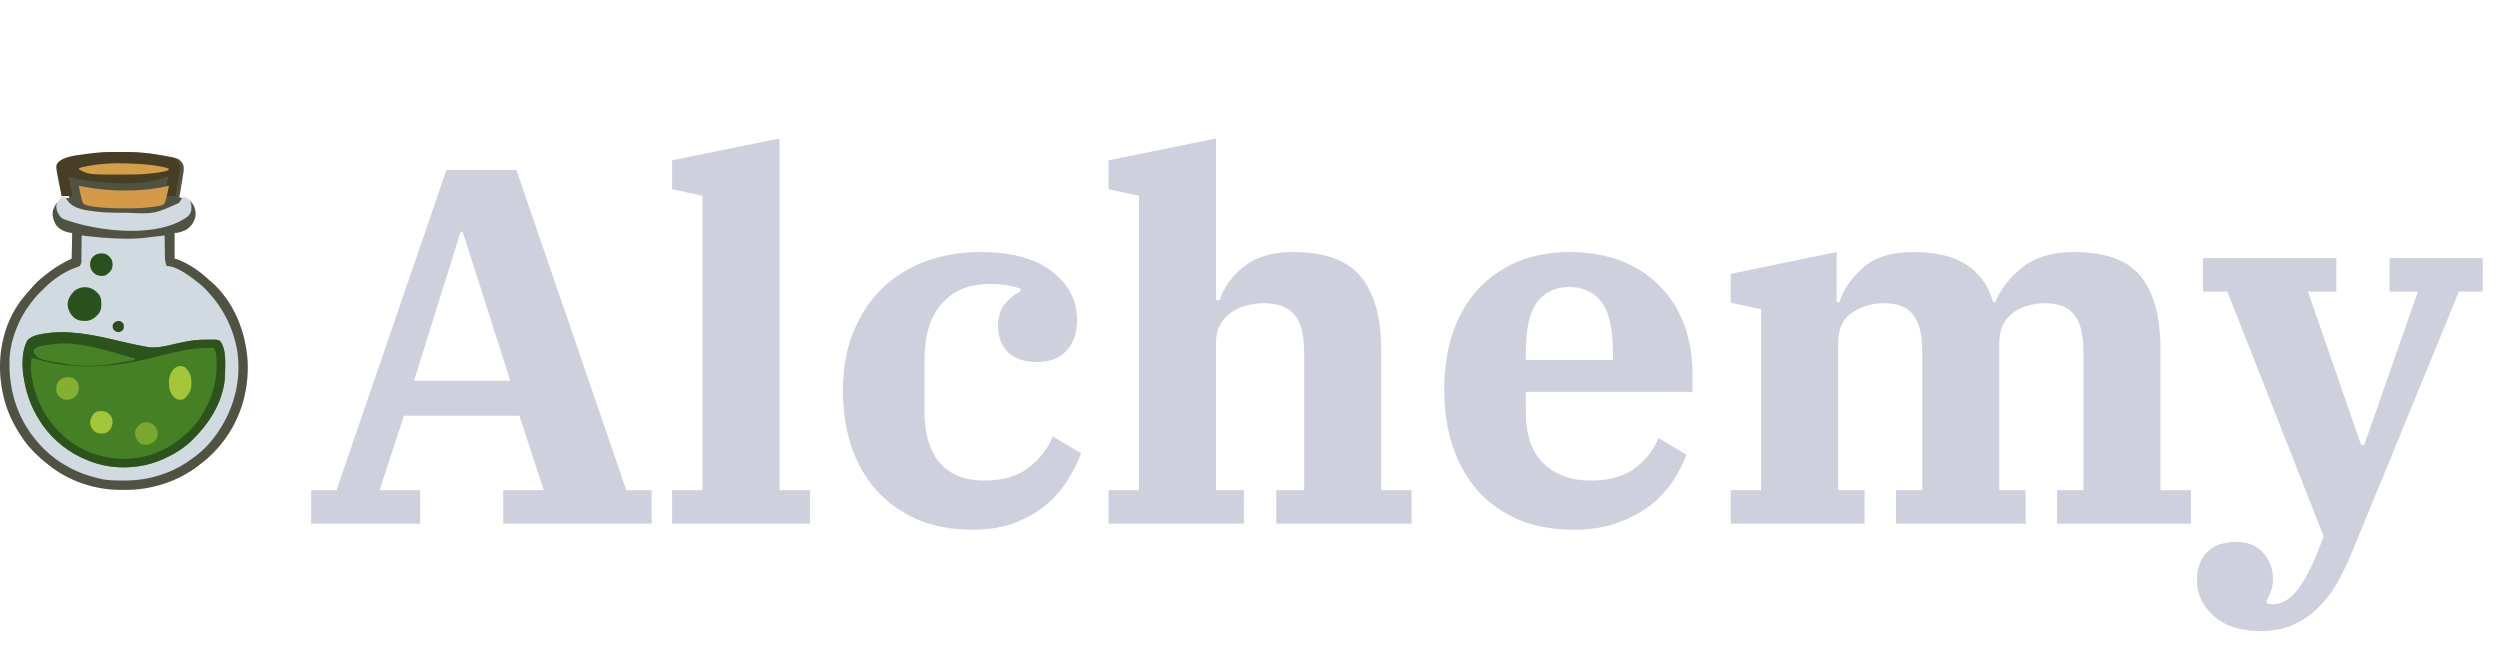
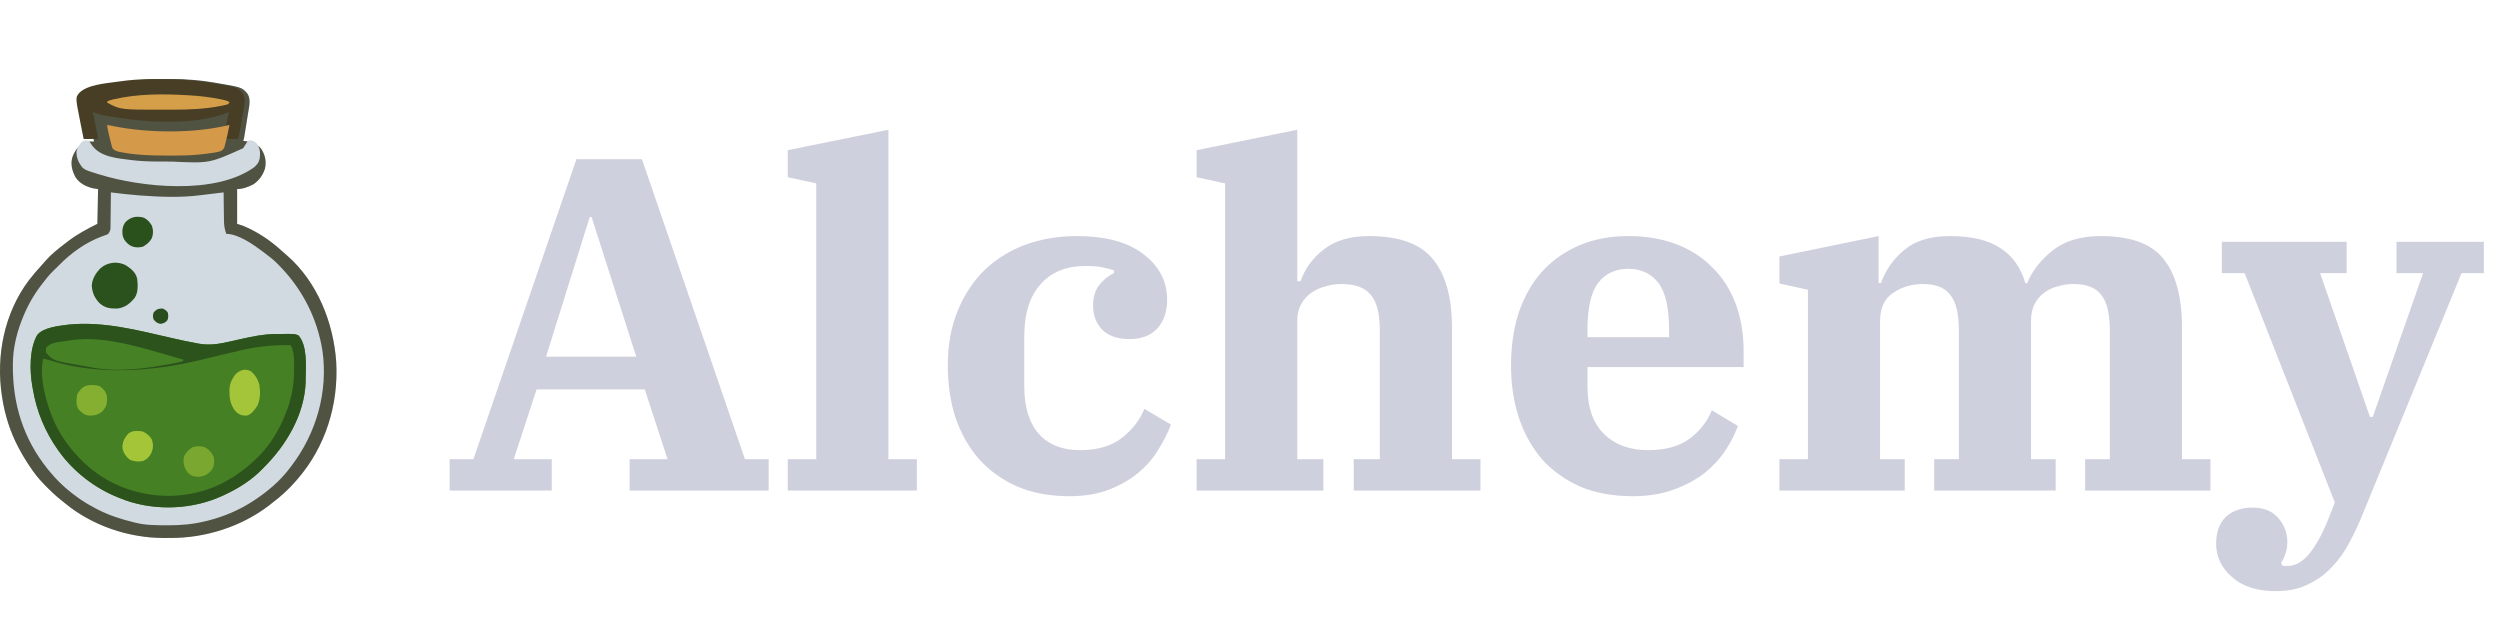
- <svg xmlns="http://www.w3.org/2000/svg" width="148" height="39" viewBox="0 0 148 39" fill="none">
-   <path d="M18.42 29.02H19.92L26.43 10.06H30.57L37.08 29.02H38.58V31H29.79V29.02H32.19L30.75 24.61H23.91L22.47 29.02H24.87V31H18.42V29.02ZM24.51 22.54H30.21L27.39 13.72H27.27L24.51 22.54ZM39.787 29.02H41.587V11.59L39.787 11.2V9.49L46.147 8.2V29.02H47.947V31H39.787V29.02ZM57.582 31.36C56.322 31.36 55.212 31.15 54.252 30.73C53.312 30.31 52.512 29.73 51.852 28.99C51.212 28.25 50.722 27.38 50.382 26.38C50.062 25.38 49.902 24.29 49.902 23.11C49.902 21.79 50.112 20.63 50.532 19.63C50.952 18.61 51.522 17.75 52.242 17.05C52.982 16.35 53.842 15.82 54.822 15.46C55.822 15.1 56.892 14.92 58.032 14.92C59.872 14.92 61.282 15.3 62.262 16.06C63.262 16.82 63.762 17.78 63.762 18.94C63.762 19.7 63.552 20.31 63.132 20.77C62.712 21.21 62.132 21.43 61.392 21.43C60.652 21.43 60.082 21.24 59.682 20.86C59.282 20.46 59.082 19.94 59.082 19.3C59.082 18.78 59.212 18.35 59.472 18.01C59.752 17.67 60.062 17.42 60.402 17.26V17.08C60.202 17.02 59.962 16.96 59.682 16.9C59.422 16.84 59.062 16.81 58.602 16.81C57.382 16.81 56.432 17.2 55.752 17.98C55.072 18.74 54.732 19.84 54.732 21.28V24.4C54.732 25.72 55.042 26.73 55.662 27.43C56.282 28.11 57.142 28.45 58.242 28.45C59.362 28.45 60.252 28.19 60.912 27.67C61.572 27.15 62.042 26.54 62.322 25.84L64.002 26.83C63.822 27.33 63.562 27.85 63.222 28.39C62.902 28.93 62.482 29.42 61.962 29.86C61.442 30.3 60.822 30.66 60.102 30.94C59.382 31.22 58.542 31.36 57.582 31.36ZM65.626 29.02H67.426V11.59L65.626 11.2V9.49L71.986 8.2V17.77H72.196C72.476 16.97 72.966 16.3 73.666 15.76C74.386 15.2 75.336 14.92 76.516 14.92C78.436 14.92 79.786 15.41 80.566 16.39C81.366 17.35 81.766 18.8 81.766 20.74V29.02H83.566V31H75.556V29.02H77.206V20.89C77.206 19.83 77.016 19.08 76.636 18.64C76.276 18.18 75.656 17.95 74.776 17.95C74.436 17.95 74.096 18 73.756 18.1C73.436 18.18 73.136 18.32 72.856 18.52C72.596 18.7 72.386 18.94 72.226 19.24C72.066 19.52 71.986 19.87 71.986 20.29V29.02H73.636V31H65.626V29.02ZM93.177 31.36C91.937 31.36 90.837 31.16 89.877 30.76C88.937 30.34 88.137 29.77 87.477 29.05C86.837 28.31 86.347 27.44 86.007 26.44C85.667 25.42 85.497 24.31 85.497 23.11C85.497 21.85 85.667 20.71 86.007 19.69C86.367 18.67 86.867 17.81 87.507 17.11C88.167 16.41 88.947 15.87 89.847 15.49C90.767 15.11 91.787 14.92 92.907 14.92C94.027 14.92 95.037 15.09 95.937 15.43C96.837 15.77 97.597 16.26 98.217 16.9C98.857 17.52 99.347 18.28 99.687 19.18C100.027 20.08 100.197 21.08 100.197 22.18V23.2H90.327V24.4C90.327 25.74 90.677 26.75 91.377 27.43C92.077 28.11 93.007 28.45 94.167 28.45C95.247 28.45 96.117 28.21 96.777 27.73C97.437 27.23 97.907 26.63 98.187 25.93L99.837 26.92C99.657 27.42 99.397 27.93 99.057 28.45C98.717 28.97 98.277 29.45 97.737 29.89C97.197 30.31 96.547 30.66 95.787 30.94C95.027 31.22 94.157 31.36 93.177 31.36ZM90.327 21.31H95.487V20.89C95.487 19.45 95.257 18.44 94.797 17.86C94.337 17.28 93.707 16.99 92.907 16.99C92.107 16.99 91.477 17.28 91.017 17.86C90.557 18.44 90.327 19.45 90.327 20.89V21.31ZM102.46 29.02H104.26V18.31L102.46 17.92V16.21L108.73 14.92V17.89H108.88C109.16 17.09 109.64 16.4 110.32 15.82C111.02 15.22 111.99 14.92 113.23 14.92C114.59 14.92 115.65 15.17 116.41 15.67C117.19 16.17 117.72 16.91 118 17.89H118.12C118.44 17.11 118.98 16.42 119.74 15.82C120.5 15.22 121.51 14.92 122.77 14.92C124.65 14.92 125.97 15.4 126.73 16.36C127.51 17.32 127.9 18.77 127.9 20.71V29.02H129.7V31H121.78V29.02H123.34V20.89C123.34 19.83 123.16 19.08 122.8 18.64C122.46 18.18 121.87 17.95 121.03 17.95C120.69 17.95 120.36 18 120.04 18.1C119.72 18.18 119.43 18.32 119.17 18.52C118.93 18.7 118.73 18.94 118.57 19.24C118.43 19.54 118.36 19.89 118.36 20.29V29.02H119.92V31H112.24V29.02H113.8V20.89C113.8 19.83 113.62 19.08 113.26 18.64C112.92 18.18 112.34 17.95 111.52 17.95C110.82 17.95 110.19 18.14 109.63 18.52C109.09 18.88 108.82 19.47 108.82 20.29V29.02H110.38V31H102.46V29.02ZM133.84 37.36C132.64 37.36 131.71 37.06 131.05 36.46C130.39 35.88 130.06 35.18 130.06 34.36C130.06 33.64 130.26 33.08 130.66 32.68C131.08 32.28 131.65 32.08 132.37 32.08C133.07 32.08 133.61 32.3 133.99 32.74C134.37 33.18 134.56 33.69 134.56 34.27C134.56 34.53 134.52 34.77 134.44 34.99C134.36 35.23 134.27 35.42 134.17 35.56L134.23 35.74C134.31 35.76 134.42 35.77 134.56 35.77C135.08 35.77 135.56 35.49 136 34.93C136.44 34.37 136.86 33.57 137.26 32.53L137.56 31.75L131.86 17.26H130.42V15.28H138.31V17.26H136.63L139.78 26.35H139.96L143.14 17.26H141.46V15.28H146.98V17.26H145.57L139.27 32.62C139.05 33.16 138.79 33.71 138.49 34.27C138.19 34.85 137.83 35.36 137.41 35.8C136.99 36.26 136.49 36.63 135.91 36.91C135.33 37.21 134.64 37.36 133.84 37.36Z" fill="#CED0DD" />
-   <path d="M7.151 9C7.251 9.001 7.351 9 7.45 9C8.078 9 8.698 9.041 9.317 9.148C9.339 9.152 9.361 9.156 9.385 9.16C10.544 9.357 10.544 9.357 10.778 9.626C10.946 9.868 10.86 10.198 10.815 10.473C10.809 10.505 10.804 10.537 10.799 10.571C10.788 10.638 10.777 10.706 10.766 10.774C10.749 10.877 10.732 10.981 10.716 11.085C10.705 11.15 10.695 11.216 10.684 11.282C10.677 11.329 10.677 11.329 10.669 11.376C10.664 11.405 10.659 11.434 10.655 11.463C10.648 11.501 10.648 11.501 10.642 11.539C10.63 11.604 10.63 11.604 10.6 11.691C10.633 11.695 10.633 11.695 10.667 11.699C10.952 11.738 11.205 11.809 11.387 12.043C11.556 12.306 11.619 12.583 11.551 12.89C11.461 13.184 11.298 13.413 11.041 13.587C10.817 13.699 10.588 13.791 10.335 13.791C10.335 14.292 10.335 14.793 10.335 15.308C10.466 15.352 10.466 15.352 10.6 15.396C11.245 15.664 11.817 16.055 12.326 16.528C12.386 16.584 12.448 16.636 12.511 16.688C13.832 17.835 14.537 19.622 14.654 21.324C14.76 23.186 14.189 25.032 12.954 26.45C12.938 26.469 12.921 26.488 12.905 26.508C12.591 26.868 12.249 27.186 11.865 27.471C11.823 27.505 11.781 27.539 11.739 27.573C10.516 28.512 8.946 29.009 7.407 28.999C7.32 28.999 7.232 28.999 7.145 29C5.602 29.002 4.004 28.46 2.816 27.472C2.769 27.433 2.72 27.394 2.672 27.356C2.468 27.194 2.281 27.022 2.097 26.839C2.083 26.825 2.069 26.811 2.054 26.796C1.834 26.577 1.628 26.355 1.45 26.1C1.436 26.08 1.421 26.061 1.407 26.04C1.196 25.74 1.003 25.433 0.832 25.109C0.82 25.087 0.809 25.065 0.797 25.043C0.442 24.37 0.212 23.641 0.096 22.892C0.092 22.862 0.087 22.831 0.082 22.8C-0.18 21.061 0.18 19.217 1.244 17.788C1.429 17.546 1.626 17.315 1.833 17.092C1.886 17.035 1.936 16.976 1.987 16.916C2.238 16.632 2.536 16.392 2.839 16.165C2.891 16.125 2.942 16.086 2.994 16.046C3.382 15.751 3.808 15.525 4.245 15.308C4.255 14.808 4.264 14.307 4.274 13.791C4.206 13.782 4.138 13.772 4.068 13.762C3.753 13.688 3.467 13.548 3.289 13.27C3.146 13.002 3.071 12.723 3.149 12.423C3.252 12.124 3.409 11.909 3.697 11.768C3.791 11.724 3.868 11.718 3.97 11.719C3.994 11.72 4.018 11.72 4.043 11.72C4.061 11.72 4.079 11.72 4.098 11.721C4.088 11.665 4.088 11.665 4.077 11.609C4.051 11.47 4.026 11.332 4 11.193C3.989 11.133 3.978 11.074 3.967 11.014C3.753 9.854 3.753 9.854 3.892 9.65C4.224 9.252 5.03 9.194 5.512 9.119C5.541 9.115 5.57 9.11 5.6 9.105C5.697 9.091 5.795 9.078 5.893 9.066C5.913 9.064 5.933 9.061 5.954 9.058C6.353 9.009 6.749 8.999 7.151 9Z" fill="#D1DAE1" />
-   <path d="M7.469 20.282C7.848 20.369 8.227 20.452 8.61 20.52C8.636 20.524 8.662 20.529 8.689 20.534C9.188 20.618 9.619 20.531 10.105 20.419C10.229 20.39 10.353 20.363 10.477 20.335C10.508 20.328 10.538 20.321 10.569 20.314C11.013 20.217 11.471 20.122 11.927 20.114C11.957 20.113 11.986 20.113 12.017 20.112C12.122 20.11 12.227 20.109 12.333 20.108C12.384 20.108 12.384 20.108 12.436 20.107C12.853 20.107 12.853 20.107 13.008 20.171C13.412 20.633 13.329 21.539 13.322 22.098C13.322 22.135 13.321 22.172 13.321 22.209C13.271 23.623 12.479 24.952 11.5 25.925C11.477 25.949 11.455 25.972 11.432 25.997C10.964 26.477 10.4 26.835 9.792 27.116C9.774 27.125 9.756 27.133 9.738 27.142C8.441 27.756 6.833 27.834 5.479 27.36C5.389 27.328 5.299 27.293 5.21 27.258C5.19 27.25 5.17 27.242 5.15 27.234C4.131 26.828 3.201 26.107 2.563 25.217C2.551 25.2 2.54 25.183 2.527 25.166C1.97 24.381 1.593 23.478 1.435 22.527C1.426 22.474 1.416 22.42 1.406 22.366C1.293 21.701 1.277 20.766 1.618 20.159C1.881 19.815 2.588 19.754 2.99 19.7C4.501 19.548 6.01 19.946 7.469 20.282Z" fill="#458025" />
-   <path d="M7.151 9C7.251 9.001 7.351 9 7.45 9C8.078 9 8.698 9.041 9.317 9.148C9.339 9.152 9.361 9.156 9.385 9.16C10.544 9.357 10.544 9.357 10.778 9.626C10.946 9.868 10.86 10.198 10.815 10.473C10.809 10.505 10.804 10.537 10.799 10.571C10.788 10.638 10.777 10.706 10.766 10.774C10.749 10.877 10.732 10.981 10.716 11.085C10.705 11.15 10.695 11.216 10.684 11.282C10.677 11.329 10.677 11.329 10.669 11.376C10.664 11.405 10.659 11.434 10.655 11.463C10.648 11.501 10.648 11.501 10.642 11.539C10.63 11.604 10.63 11.604 10.6 11.691C10.633 11.695 10.633 11.695 10.667 11.699C10.952 11.738 11.205 11.809 11.387 12.043C11.556 12.306 11.619 12.583 11.551 12.89C11.461 13.184 11.298 13.413 11.041 13.587C10.817 13.699 10.588 13.791 10.335 13.791C10.335 14.292 10.335 14.793 10.335 15.308C10.466 15.352 10.466 15.352 10.6 15.396C11.245 15.664 11.817 16.055 12.326 16.528C12.386 16.584 12.448 16.636 12.511 16.688C13.832 17.835 14.537 19.622 14.654 21.324C14.76 23.186 14.189 25.032 12.954 26.45C12.938 26.469 12.921 26.488 12.905 26.508C12.591 26.868 12.249 27.186 11.865 27.471C11.823 27.505 11.781 27.539 11.739 27.573C10.516 28.512 8.946 29.009 7.407 28.999C7.32 28.999 7.232 28.999 7.145 29C5.602 29.002 4.004 28.46 2.816 27.472C2.769 27.433 2.72 27.394 2.672 27.356C2.468 27.194 2.281 27.022 2.097 26.839C2.083 26.825 2.069 26.811 2.054 26.796C1.834 26.577 1.628 26.355 1.45 26.1C1.436 26.08 1.421 26.061 1.407 26.04C1.196 25.74 1.003 25.433 0.832 25.109C0.82 25.087 0.809 25.065 0.797 25.043C0.442 24.37 0.212 23.641 0.096 22.892C0.092 22.862 0.087 22.831 0.082 22.8C-0.18 21.061 0.18 19.217 1.244 17.788C1.429 17.546 1.626 17.315 1.833 17.092C1.886 17.035 1.936 16.976 1.987 16.916C2.238 16.632 2.536 16.392 2.839 16.165C2.891 16.125 2.942 16.086 2.994 16.046C3.382 15.751 3.808 15.525 4.245 15.308C4.255 14.808 4.264 14.307 4.274 13.791C4.206 13.782 4.138 13.772 4.068 13.762C3.753 13.688 3.467 13.548 3.289 13.27C3.146 13.002 3.071 12.723 3.149 12.423C3.252 12.124 3.409 11.909 3.697 11.768C3.791 11.724 3.868 11.718 3.97 11.719C3.994 11.72 4.018 11.72 4.043 11.72C4.061 11.72 4.079 11.72 4.098 11.721C4.088 11.665 4.088 11.665 4.077 11.609C4.051 11.47 4.026 11.332 4 11.193C3.989 11.133 3.978 11.074 3.967 11.014C3.753 9.854 3.753 9.854 3.892 9.65C4.224 9.252 5.03 9.194 5.512 9.119C5.541 9.115 5.57 9.11 5.6 9.105C5.697 9.091 5.795 9.078 5.893 9.066C5.913 9.064 5.933 9.061 5.954 9.058C6.353 9.009 6.749 8.999 7.151 9ZM4.833 13.937C4.833 13.958 4.833 13.978 4.833 13.999C4.831 14.193 4.829 14.387 4.826 14.58C4.825 14.68 4.824 14.779 4.823 14.879C4.822 14.993 4.821 15.107 4.819 15.222C4.819 15.258 4.819 15.293 4.818 15.33C4.817 15.38 4.817 15.38 4.817 15.431C4.816 15.475 4.816 15.475 4.816 15.519C4.802 15.614 4.771 15.669 4.716 15.746C4.66 15.779 4.66 15.779 4.597 15.801C4.573 15.809 4.55 15.818 4.526 15.827C4.5 15.835 4.475 15.844 4.449 15.853C3.712 16.128 3.083 16.586 2.538 17.146C2.391 17.292 2.391 17.292 2.341 17.338C2.15 17.52 1.992 17.724 1.832 17.933C1.814 17.957 1.814 17.957 1.795 17.982C1.437 18.447 1.156 18.961 0.95 19.508C0.936 19.544 0.936 19.544 0.922 19.58C0.703 20.16 0.565 20.785 0.561 21.405C0.561 21.43 0.561 21.454 0.56 21.479C0.549 23.148 1.01 24.665 2.068 25.984C2.087 26.008 2.087 26.008 2.107 26.033C2.447 26.456 2.835 26.831 3.274 27.151C3.307 27.175 3.341 27.201 3.375 27.226C3.623 27.409 3.884 27.561 4.157 27.705C4.191 27.723 4.224 27.741 4.259 27.759C4.76 28.017 5.287 28.183 5.834 28.317C5.86 28.324 5.886 28.331 5.913 28.337C6.353 28.446 6.798 28.445 7.25 28.447C7.294 28.447 7.294 28.447 7.34 28.447C7.893 28.449 8.434 28.4 8.971 28.266C9.017 28.255 9.017 28.255 9.063 28.243C9.771 28.065 10.433 27.783 11.041 27.384C11.063 27.37 11.084 27.356 11.106 27.341C11.677 26.963 12.219 26.504 12.63 25.955C12.656 25.921 12.682 25.887 12.708 25.853C13.793 24.421 14.307 22.62 14.055 20.838C13.834 19.456 13.203 18.197 12.229 17.188C12.193 17.15 12.158 17.113 12.122 17.075C11.936 16.883 11.726 16.723 11.512 16.562C11.485 16.542 11.458 16.521 11.429 16.5C11.033 16.205 10.381 15.746 9.865 15.746C9.78 15.532 9.763 15.348 9.761 15.12C9.76 15.069 9.76 15.069 9.76 15.017C9.758 14.909 9.757 14.802 9.756 14.694C9.755 14.621 9.754 14.547 9.753 14.474C9.751 14.295 9.749 14.116 9.747 13.937C9.613 13.953 9.479 13.97 9.345 13.986C9.3 13.991 9.254 13.996 9.209 14.002C9.143 14.01 9.077 14.018 9.011 14.026C8.981 14.029 8.981 14.029 8.951 14.033C8.832 14.047 8.832 14.047 8.714 14.062C7.873 14.169 6.993 14.136 6.15 14.074C6.126 14.072 6.102 14.071 6.078 14.069C5.661 14.038 5.247 13.989 4.833 13.937Z" fill="#505242" />
-   <path d="M7.469 20.282C7.848 20.369 8.227 20.452 8.61 20.52C8.636 20.524 8.662 20.529 8.689 20.534C9.188 20.618 9.619 20.531 10.105 20.419C10.229 20.39 10.353 20.363 10.477 20.335C10.508 20.328 10.538 20.321 10.569 20.314C11.013 20.217 11.471 20.122 11.927 20.114C11.957 20.113 11.986 20.113 12.017 20.112C12.122 20.11 12.227 20.109 12.333 20.108C12.384 20.108 12.384 20.108 12.436 20.107C12.853 20.107 12.853 20.107 13.008 20.171C13.412 20.633 13.329 21.539 13.322 22.098C13.322 22.135 13.321 22.172 13.321 22.209C13.271 23.623 12.479 24.952 11.5 25.925C11.477 25.949 11.455 25.972 11.432 25.997C10.964 26.477 10.4 26.835 9.792 27.116C9.774 27.125 9.756 27.133 9.738 27.142C8.441 27.756 6.833 27.834 5.479 27.36C5.389 27.328 5.299 27.293 5.21 27.258C5.19 27.25 5.17 27.242 5.15 27.234C4.131 26.828 3.201 26.107 2.563 25.217C2.551 25.2 2.54 25.183 2.527 25.166C1.97 24.381 1.593 23.478 1.435 22.527C1.426 22.474 1.416 22.42 1.406 22.366C1.293 21.701 1.277 20.766 1.618 20.159C1.881 19.815 2.588 19.754 2.99 19.7C4.501 19.548 6.01 19.946 7.469 20.282ZM10.182 20.895C10.019 20.937 9.855 20.974 9.691 21.01C9.514 21.05 9.338 21.091 9.163 21.137C8.396 21.333 7.619 21.5 6.833 21.588C6.796 21.592 6.76 21.596 6.722 21.601C5.22 21.77 3.655 21.718 2.205 21.265C2.097 21.232 1.992 21.207 1.88 21.191C1.734 21.896 1.916 22.675 2.136 23.346C2.143 23.365 2.149 23.385 2.156 23.405C2.411 24.178 2.856 24.884 3.417 25.472C3.432 25.487 3.446 25.502 3.461 25.518C3.687 25.753 3.919 25.964 4.186 26.152C4.201 26.163 4.217 26.175 4.233 26.187C5.325 26.974 6.78 27.307 8.113 27.107C8.151 27.101 8.189 27.094 8.227 27.088C8.259 27.082 8.259 27.082 8.291 27.077C9.435 26.879 10.428 26.28 11.244 25.472C11.259 25.457 11.274 25.443 11.289 25.427C11.781 24.934 12.16 24.298 12.418 23.654C12.439 23.601 12.462 23.547 12.484 23.494C12.572 23.278 12.636 23.061 12.688 22.834C12.697 22.797 12.697 22.797 12.706 22.76C12.784 22.4 12.819 22.045 12.818 21.678C12.818 21.616 12.819 21.555 12.82 21.494C12.821 21.199 12.817 20.858 12.667 20.596C11.807 20.574 11.015 20.684 10.182 20.895Z" fill="#2C531C" />
-   <path d="M6.808 9C6.911 9.001 7.014 9 7.118 9C7.768 9 8.41 9.039 9.05 9.142C9.074 9.146 9.097 9.15 9.121 9.153C10.321 9.343 10.321 9.343 10.564 9.601C10.738 9.832 10.649 10.149 10.601 10.412C10.596 10.443 10.591 10.474 10.585 10.506C10.568 10.604 10.551 10.701 10.534 10.799C10.522 10.865 10.511 10.932 10.499 10.998C10.478 11.119 10.457 11.239 10.436 11.36C10.431 11.384 10.427 11.409 10.423 11.433C10.411 11.493 10.395 11.552 10.379 11.611C10.188 11.611 9.997 11.611 9.801 11.611C9.791 11.629 9.78 11.648 9.77 11.667C9.787 11.411 9.828 11.162 9.877 10.909C9.884 10.872 9.891 10.835 9.898 10.799C9.948 10.531 9.948 10.531 9.983 10.435C9.962 10.444 9.941 10.453 9.919 10.462C8.42 11.041 6.302 10.887 4.743 10.619C4.711 10.613 4.68 10.608 4.647 10.602C4.437 10.564 4.241 10.507 4.042 10.435C4.049 10.466 4.055 10.496 4.062 10.527C4.086 10.641 4.11 10.755 4.134 10.868C4.144 10.918 4.154 10.966 4.165 11.016C4.18 11.086 4.194 11.157 4.209 11.228C4.214 11.25 4.218 11.271 4.223 11.294C4.247 11.411 4.261 11.519 4.256 11.639C4.236 11.629 4.215 11.62 4.195 11.611C4.153 11.608 4.111 11.608 4.069 11.608C4.044 11.608 4.02 11.608 3.994 11.608C3.969 11.608 3.943 11.609 3.917 11.609C3.878 11.609 3.878 11.609 3.838 11.609C3.774 11.61 3.71 11.61 3.646 11.611C3.613 11.442 3.579 11.273 3.546 11.104C3.534 11.047 3.523 10.99 3.511 10.933C3.289 9.82 3.289 9.82 3.433 9.623C3.777 9.242 4.612 9.186 5.111 9.114C5.141 9.11 5.171 9.106 5.202 9.101C5.303 9.088 5.404 9.075 5.505 9.064C5.526 9.061 5.547 9.059 5.569 9.056C5.982 9.009 6.392 8.999 6.808 9Z" fill="#473E25" />
-   <path d="M4.667 11C4.772 11.014 4.873 11.034 4.976 11.056C6.437 11.347 8.358 11.368 9.809 11.04C9.872 11.026 9.936 11.013 10 11C9.959 11.235 9.908 11.469 9.848 11.702C9.841 11.729 9.834 11.757 9.828 11.784C9.818 11.823 9.808 11.862 9.797 11.901C9.792 11.924 9.786 11.947 9.78 11.97C9.751 12.039 9.712 12.078 9.644 12.13C9.45 12.2 9.215 12.222 9.003 12.251C8.981 12.255 8.959 12.258 8.936 12.261C8.436 12.326 7.929 12.335 7.422 12.333C7.393 12.333 7.364 12.333 7.334 12.333C6.899 12.332 6.466 12.327 6.034 12.289C6.011 12.287 5.987 12.284 5.963 12.282C5.724 12.261 5.49 12.229 5.258 12.182C5.23 12.177 5.23 12.177 5.2 12.171C5.07 12.143 4.998 12.107 4.913 12.031C4.882 11.97 4.867 11.909 4.853 11.846C4.848 11.828 4.843 11.81 4.839 11.792C4.824 11.735 4.81 11.678 4.797 11.621C4.787 11.583 4.777 11.545 4.767 11.507C4.725 11.338 4.687 11.171 4.667 11Z" fill="#D49A49" />
-   <path d="M3.869 11.686C3.922 11.751 3.922 11.751 3.975 11.836C4.346 12.419 5.178 12.454 5.726 12.528C6.076 12.572 6.425 12.589 6.777 12.591C6.812 12.591 6.812 12.591 6.848 12.592C6.972 12.592 7.096 12.593 7.22 12.594C7.32 12.594 7.42 12.595 7.52 12.596C9.135 12.67 9.135 12.67 10.599 12.011C10.638 11.953 10.676 11.894 10.713 11.833C10.802 11.691 10.802 11.691 10.895 11.667C11.028 11.678 11.099 11.714 11.205 11.818C11.331 12.031 11.35 12.181 11.322 12.442C11.284 12.646 11.202 12.735 11.071 12.847C9.375 14.061 6.144 13.717 4.318 13.152C4.285 13.142 4.285 13.142 4.252 13.132C3.624 12.937 3.624 12.937 3.432 12.612C3.361 12.456 3.326 12.323 3.335 12.142C3.376 11.968 3.475 11.845 3.581 11.726C3.686 11.659 3.752 11.664 3.869 11.686Z" fill="#D1DAE1" />
-   <path d="M6.824 20.89C6.861 20.901 6.861 20.901 6.898 20.911C7.117 20.974 7.336 21.038 7.554 21.103C7.703 21.146 7.851 21.187 8 21.228C7.991 21.251 7.982 21.273 7.972 21.296C7.893 21.32 7.893 21.32 7.785 21.342C7.756 21.348 7.756 21.348 7.726 21.354C7.66 21.368 7.594 21.38 7.528 21.393C7.493 21.4 7.493 21.4 7.458 21.406C6.302 21.627 5.07 21.787 3.908 21.548C3.821 21.531 3.735 21.516 3.649 21.502C2.323 21.276 2.323 21.276 2.01 20.924C1.996 20.821 1.996 20.821 2.01 20.722C2.187 20.462 2.59 20.462 2.85 20.418C2.881 20.412 2.881 20.412 2.912 20.407C4.245 20.179 5.533 20.523 6.824 20.89Z" fill="#468225" />
-   <path d="M8.232 9.706C8.266 9.708 8.266 9.708 8.302 9.71C8.736 9.736 9.164 9.788 9.588 9.872C9.612 9.877 9.637 9.882 9.662 9.886C9.789 9.911 9.892 9.937 10 10C9.987 10.042 9.987 10.042 9.944 10.092C9.864 10.117 9.79 10.136 9.707 10.152C9.683 10.157 9.659 10.162 9.635 10.167C8.951 10.302 8.257 10.332 7.556 10.332C7.447 10.332 7.337 10.332 7.227 10.333C5.253 10.337 5.253 10.337 4.667 10.023C4.676 10 4.685 9.977 4.695 9.953C4.757 9.93 4.815 9.913 4.881 9.897C4.901 9.892 4.921 9.887 4.941 9.882C5.999 9.632 7.144 9.64 8.232 9.706Z" fill="#D59E49" />
-   <path d="M5.518 17.133C5.741 17.287 5.906 17.424 5.978 17.691C6.008 17.971 6.031 18.275 5.879 18.524C5.665 18.784 5.452 18.963 5.109 19C4.788 19.003 4.576 18.978 4.333 18.761C4.124 18.543 4.019 18.307 4 18.005C4.014 17.709 4.173 17.459 4.371 17.248C4.687 16.971 5.153 16.916 5.518 17.133Z" fill="#2B521D" />
-   <path d="M8.951 25.057C9.125 25.156 9.261 25.311 9.322 25.498C9.347 25.706 9.34 25.896 9.205 26.067C9.036 26.244 8.889 26.322 8.639 26.333C8.454 26.329 8.321 26.289 8.191 26.157C8.024 25.952 7.979 25.756 8.008 25.498C8.063 25.295 8.22 25.163 8.388 25.042C8.564 24.985 8.78 24.982 8.951 25.057Z" fill="#79A72F" />
-   <path d="M6.249 15.034C6.422 15.108 6.526 15.233 6.621 15.389C6.684 15.573 6.686 15.782 6.603 15.96C6.512 16.114 6.381 16.217 6.225 16.306C6.02 16.353 5.843 16.344 5.657 16.242C5.496 16.129 5.381 15.987 5.342 15.795C5.318 15.581 5.338 15.41 5.47 15.233C5.688 15.009 5.943 14.956 6.249 15.034Z" fill="#2A501C" />
-   <path d="M10.947 21.74C11.111 21.882 11.224 22.049 11.302 22.305C11.354 22.627 11.348 22.932 11.228 23.219C11.096 23.427 10.949 23.623 10.752 23.666C10.526 23.674 10.382 23.626 10.21 23.41C10.027 23.124 9.996 22.902 10 22.518C10.024 22.228 10.118 22.061 10.261 21.867C10.47 21.665 10.704 21.603 10.947 21.74Z" fill="#A4C539" />
-   <path d="M6.224 24.358C6.399 24.444 6.514 24.538 6.616 24.702C6.69 24.92 6.684 25.103 6.589 25.313C6.495 25.48 6.405 25.57 6.224 25.649C6.007 25.682 5.841 25.673 5.641 25.582C5.457 25.413 5.345 25.253 5.333 25.001C5.361 24.758 5.431 24.632 5.592 24.449C5.779 24.306 6 24.322 6.224 24.358Z" fill="#A4C538" />
-   <path d="M4.361 22.392C4.528 22.525 4.632 22.64 4.665 22.851C4.675 23.111 4.653 23.279 4.464 23.479C4.281 23.633 4.116 23.669 3.872 23.666C3.682 23.642 3.555 23.533 3.429 23.403C3.3 23.201 3.326 22.962 3.366 22.736C3.463 22.568 3.582 22.421 3.777 22.357C3.987 22.326 4.165 22.316 4.361 22.392Z" fill="#84AF31" />
-   <path d="M7.117 19.006C7.199 19.052 7.255 19.091 7.311 19.17C7.343 19.29 7.342 19.391 7.298 19.506C7.213 19.615 7.128 19.649 6.998 19.667C6.861 19.648 6.785 19.588 6.696 19.478C6.657 19.37 6.657 19.284 6.695 19.175C6.811 19.029 6.94 18.981 7.117 19.006Z" fill="#294D1C" />
+ <svg xmlns="http://www.w3.org/2000/svg" width="158" height="39" viewBox="0 0 158 39" fill="none">
+   <path d="M28.42 29.02H29.92L36.43 10.06H40.57L47.08 29.02H48.58V31H39.79V29.02H42.19L40.75 24.61H33.91L32.47 29.02H34.87V31H28.42V29.02ZM34.51 22.54H40.21L37.39 13.72H37.27L34.51 22.54ZM49.787 29.02H51.587V11.59L49.787 11.2V9.49L56.147 8.2V29.02H57.947V31H49.787V29.02ZM67.582 31.36C66.322 31.36 65.212 31.15 64.252 30.73C63.312 30.31 62.512 29.73 61.852 28.99C61.212 28.25 60.722 27.38 60.382 26.38C60.062 25.38 59.902 24.29 59.902 23.11C59.902 21.79 60.112 20.63 60.532 19.63C60.952 18.61 61.522 17.75 62.242 17.05C62.982 16.35 63.842 15.82 64.822 15.46C65.822 15.1 66.892 14.92 68.032 14.92C69.872 14.92 71.282 15.3 72.262 16.06C73.262 16.82 73.762 17.78 73.762 18.94C73.762 19.7 73.552 20.31 73.132 20.77C72.712 21.21 72.132 21.43 71.392 21.43C70.652 21.43 70.082 21.24 69.682 20.86C69.282 20.46 69.082 19.94 69.082 19.3C69.082 18.78 69.212 18.35 69.472 18.01C69.752 17.67 70.062 17.42 70.402 17.26V17.08C70.202 17.02 69.962 16.96 69.682 16.9C69.422 16.84 69.062 16.81 68.602 16.81C67.382 16.81 66.432 17.2 65.752 17.98C65.072 18.74 64.732 19.84 64.732 21.28V24.4C64.732 25.72 65.042 26.73 65.662 27.43C66.282 28.11 67.142 28.45 68.242 28.45C69.362 28.45 70.252 28.19 70.912 27.67C71.572 27.15 72.042 26.54 72.322 25.84L74.002 26.83C73.822 27.33 73.562 27.85 73.222 28.39C72.902 28.93 72.482 29.42 71.962 29.86C71.442 30.3 70.822 30.66 70.102 30.94C69.382 31.22 68.542 31.36 67.582 31.36ZM75.626 29.02H77.426V11.59L75.626 11.2V9.49L81.986 8.2V17.77H82.196C82.476 16.97 82.966 16.3 83.666 15.76C84.386 15.2 85.336 14.92 86.516 14.92C88.436 14.92 89.786 15.41 90.566 16.39C91.366 17.35 91.766 18.8 91.766 20.74V29.02H93.566V31H85.556V29.02H87.206V20.89C87.206 19.83 87.016 19.08 86.636 18.64C86.276 18.18 85.656 17.95 84.776 17.95C84.436 17.95 84.096 18 83.756 18.1C83.436 18.18 83.136 18.32 82.856 18.52C82.596 18.7 82.386 18.94 82.226 19.24C82.066 19.52 81.986 19.87 81.986 20.29V29.02H83.636V31H75.626V29.02ZM103.177 31.36C101.937 31.36 100.837 31.16 99.877 30.76C98.937 30.34 98.137 29.77 97.477 29.05C96.837 28.31 96.347 27.44 96.007 26.44C95.667 25.42 95.497 24.31 95.497 23.11C95.497 21.85 95.667 20.71 96.007 19.69C96.367 18.67 96.867 17.81 97.507 17.11C98.167 16.41 98.947 15.87 99.847 15.49C100.767 15.11 101.787 14.92 102.907 14.92C104.027 14.92 105.037 15.09 105.937 15.43C106.837 15.77 107.597 16.26 108.217 16.9C108.857 17.52 109.347 18.28 109.687 19.18C110.027 20.08 110.197 21.08 110.197 22.18V23.2H100.327V24.4C100.327 25.74 100.677 26.75 101.377 27.43C102.077 28.11 103.007 28.45 104.167 28.45C105.247 28.45 106.117 28.21 106.777 27.73C107.437 27.23 107.907 26.63 108.187 25.93L109.837 26.92C109.657 27.42 109.397 27.93 109.057 28.45C108.717 28.97 108.277 29.45 107.737 29.89C107.197 30.31 106.547 30.66 105.787 30.94C105.027 31.22 104.157 31.36 103.177 31.36ZM100.327 21.31H105.487V20.89C105.487 19.45 105.257 18.44 104.797 17.86C104.337 17.28 103.707 16.99 102.907 16.99C102.107 16.99 101.477 17.28 101.017 17.86C100.557 18.44 100.327 19.45 100.327 20.89V21.31ZM112.46 29.02H114.26V18.31L112.46 17.92V16.21L118.73 14.92V17.89H118.88C119.16 17.09 119.64 16.4 120.32 15.82C121.02 15.22 121.99 14.92 123.23 14.92C124.59 14.92 125.65 15.17 126.41 15.67C127.19 16.17 127.72 16.91 128 17.89H128.12C128.44 17.11 128.98 16.42 129.74 15.82C130.5 15.22 131.51 14.92 132.77 14.92C134.65 14.92 135.97 15.4 136.73 16.36C137.51 17.32 137.9 18.77 137.9 20.71V29.02H139.7V31H131.78V29.02H133.34V20.89C133.34 19.83 133.16 19.08 132.8 18.64C132.46 18.18 131.87 17.95 131.03 17.95C130.69 17.95 130.36 18 130.04 18.1C129.72 18.18 129.43 18.32 129.17 18.52C128.93 18.7 128.73 18.94 128.57 19.24C128.43 19.54 128.36 19.89 128.36 20.29V29.02H129.92V31H122.24V29.02H123.8V20.89C123.8 19.83 123.62 19.08 123.26 18.64C122.92 18.18 122.34 17.95 121.52 17.95C120.82 17.95 120.19 18.14 119.63 18.52C119.09 18.88 118.82 19.47 118.82 20.29V29.02H120.38V31H112.46V29.02ZM143.84 37.36C142.64 37.36 141.71 37.06 141.05 36.46C140.39 35.88 140.06 35.18 140.06 34.36C140.06 33.64 140.26 33.08 140.66 32.68C141.08 32.28 141.65 32.08 142.37 32.08C143.07 32.08 143.61 32.3 143.99 32.74C144.37 33.18 144.56 33.69 144.56 34.27C144.56 34.53 144.52 34.77 144.44 34.99C144.36 35.23 144.27 35.42 144.17 35.56L144.23 35.74C144.31 35.76 144.42 35.77 144.56 35.77C145.08 35.77 145.56 35.49 146 34.93C146.44 34.37 146.86 33.57 147.26 32.53L147.56 31.75L141.86 17.26H140.42V15.28H148.31V17.26H146.63L149.78 26.35H149.96L153.14 17.26H151.46V15.28H156.98V17.26H155.57L149.27 32.62C149.05 33.16 148.79 33.71 148.49 34.27C148.19 34.85 147.83 35.36 147.41 35.8C146.99 36.26 146.49 36.63 145.91 36.91C145.33 37.21 144.64 37.36 143.84 37.36Z" fill="#CED0DD" />
+   <path d="M10.369 5.001C10.514 5.001 10.658 5.001 10.803 5C11.713 4.999 12.612 5.059 13.509 5.215C13.542 5.221 13.574 5.226 13.608 5.232C15.288 5.518 15.288 5.518 15.629 5.908C15.872 6.258 15.747 6.738 15.681 7.136C15.674 7.183 15.666 7.229 15.658 7.278C15.643 7.376 15.627 7.474 15.611 7.572C15.586 7.722 15.562 7.872 15.538 8.023C15.523 8.118 15.507 8.214 15.492 8.309C15.481 8.377 15.481 8.377 15.47 8.445C15.463 8.487 15.456 8.529 15.449 8.571C15.44 8.626 15.44 8.626 15.431 8.682C15.413 8.776 15.413 8.776 15.37 8.903C15.418 8.908 15.418 8.908 15.467 8.914C15.88 8.97 16.248 9.073 16.512 9.412C16.756 9.794 16.848 10.195 16.749 10.641C16.618 11.066 16.383 11.399 16.01 11.652C15.685 11.814 15.352 11.948 14.986 11.948C14.986 12.674 14.986 13.399 14.986 14.147C15.176 14.21 15.176 14.21 15.37 14.274C16.305 14.662 17.135 15.229 17.873 15.915C17.96 15.996 18.049 16.072 18.141 16.148C20.056 17.811 21.078 20.401 21.249 22.87C21.402 25.569 20.574 28.246 18.783 30.303C18.76 30.33 18.736 30.358 18.712 30.386C18.257 30.908 17.762 31.37 17.205 31.783C17.143 31.833 17.082 31.882 17.021 31.931C15.248 33.292 12.972 34.013 10.74 33.999C10.613 33.998 10.487 33.999 10.36 34C8.123 34.002 5.806 33.217 4.084 31.785C4.014 31.728 3.945 31.671 3.874 31.616C3.579 31.382 3.307 31.132 3.041 30.866C3.02 30.846 3 30.825 2.979 30.804C2.66 30.486 2.361 30.164 2.102 29.796C2.082 29.767 2.061 29.738 2.04 29.708C1.734 29.273 1.454 28.827 1.206 28.358C1.189 28.326 1.173 28.295 1.155 28.262C0.641 27.287 0.308 26.23 0.14 25.143C0.133 25.099 0.126 25.056 0.119 25.011C-0.261 22.488 0.261 19.814 1.803 17.742C2.072 17.392 2.358 17.057 2.658 16.733C2.735 16.65 2.808 16.565 2.881 16.478C3.244 16.066 3.677 15.718 4.117 15.389C4.192 15.332 4.266 15.274 4.341 15.216C4.904 14.789 5.522 14.461 6.155 14.147C6.169 13.421 6.183 12.695 6.198 11.948C6.099 11.934 6.001 11.92 5.899 11.905C5.441 11.798 5.028 11.594 4.769 11.192C4.561 10.803 4.452 10.398 4.566 9.963C4.716 9.53 4.943 9.219 5.36 9.014C5.497 8.95 5.608 8.942 5.757 8.943C5.791 8.943 5.826 8.944 5.862 8.944C5.888 8.944 5.915 8.945 5.942 8.945C5.927 8.865 5.927 8.865 5.912 8.783C5.875 8.582 5.838 8.381 5.801 8.18C5.785 8.094 5.769 8.007 5.753 7.92C5.442 6.238 5.442 6.238 5.643 5.942C6.125 5.365 7.294 5.281 7.992 5.173C8.034 5.166 8.077 5.16 8.12 5.153C8.261 5.132 8.403 5.114 8.544 5.096C8.574 5.092 8.603 5.089 8.634 5.085C9.212 5.013 9.786 4.998 10.369 5.001Z" fill="#D1DAE1" />
+   <path d="M10.83 21.359C11.379 21.485 11.929 21.605 12.484 21.703C12.522 21.71 12.56 21.718 12.599 21.725C13.323 21.847 13.948 21.72 14.653 21.557C14.833 21.516 15.012 21.476 15.192 21.436C15.236 21.426 15.28 21.416 15.326 21.406C15.969 21.264 16.633 21.127 17.294 21.115C17.337 21.114 17.38 21.113 17.424 21.113C17.577 21.11 17.73 21.108 17.882 21.107C17.956 21.107 17.956 21.107 18.032 21.106C18.637 21.105 18.637 21.105 18.863 21.197C19.448 21.867 19.326 23.181 19.316 23.992C19.316 24.046 19.316 24.099 19.316 24.154C19.243 26.203 18.095 28.13 16.675 29.542C16.642 29.576 16.61 29.61 16.576 29.645C15.898 30.342 15.08 30.861 14.199 31.268C14.173 31.281 14.147 31.293 14.12 31.306C12.24 32.196 9.908 32.309 7.944 31.623C7.814 31.575 7.684 31.525 7.555 31.474C7.526 31.462 7.497 31.451 7.468 31.439C5.991 30.851 4.642 29.805 3.717 28.514C3.7 28.49 3.683 28.466 3.665 28.441C2.856 27.302 2.311 25.993 2.081 24.615C2.068 24.537 2.053 24.459 2.038 24.381C1.875 23.416 1.852 22.061 2.346 21.181C2.728 20.682 3.753 20.593 4.335 20.515C6.527 20.294 8.714 20.872 10.83 21.359Z" fill="#458025" />
+   <path d="M10.369 5.001C10.514 5.001 10.658 5.001 10.803 5C11.713 4.999 12.612 5.059 13.509 5.215C13.542 5.221 13.574 5.226 13.608 5.232C15.288 5.518 15.288 5.518 15.629 5.908C15.872 6.258 15.747 6.738 15.681 7.136C15.674 7.183 15.666 7.229 15.658 7.278C15.643 7.376 15.627 7.474 15.611 7.572C15.586 7.722 15.562 7.872 15.538 8.023C15.523 8.118 15.507 8.214 15.492 8.309C15.481 8.377 15.481 8.377 15.47 8.445C15.463 8.487 15.456 8.529 15.449 8.571C15.44 8.626 15.44 8.626 15.431 8.682C15.413 8.776 15.413 8.776 15.37 8.903C15.418 8.908 15.418 8.908 15.467 8.914C15.88 8.97 16.248 9.073 16.512 9.412C16.756 9.794 16.848 10.195 16.749 10.641C16.618 11.066 16.383 11.399 16.01 11.652C15.685 11.814 15.352 11.948 14.986 11.948C14.986 12.674 14.986 13.399 14.986 14.147C15.176 14.21 15.176 14.21 15.37 14.274C16.305 14.662 17.135 15.229 17.873 15.915C17.96 15.996 18.049 16.072 18.141 16.148C20.056 17.811 21.078 20.401 21.249 22.87C21.402 25.569 20.574 28.246 18.783 30.303C18.76 30.33 18.736 30.358 18.712 30.386C18.257 30.908 17.762 31.37 17.205 31.783C17.143 31.833 17.082 31.882 17.021 31.931C15.248 33.292 12.972 34.013 10.74 33.999C10.613 33.998 10.487 33.999 10.36 34C8.123 34.002 5.806 33.217 4.084 31.785C4.014 31.728 3.945 31.671 3.874 31.616C3.579 31.382 3.307 31.132 3.041 30.866C3.02 30.846 3 30.825 2.979 30.804C2.66 30.486 2.361 30.164 2.102 29.796C2.082 29.767 2.061 29.738 2.04 29.708C1.734 29.273 1.454 28.827 1.206 28.358C1.189 28.326 1.173 28.295 1.155 28.262C0.641 27.287 0.308 26.23 0.14 25.143C0.133 25.099 0.126 25.056 0.119 25.011C-0.261 22.488 0.261 19.814 1.803 17.742C2.072 17.392 2.358 17.057 2.658 16.733C2.735 16.65 2.808 16.565 2.881 16.478C3.244 16.066 3.677 15.718 4.117 15.389C4.192 15.332 4.266 15.274 4.341 15.216C4.904 14.789 5.522 14.461 6.155 14.147C6.169 13.421 6.183 12.695 6.198 11.948C6.099 11.934 6.001 11.92 5.899 11.905C5.441 11.798 5.028 11.594 4.769 11.192C4.561 10.803 4.452 10.398 4.566 9.963C4.716 9.53 4.943 9.219 5.36 9.014C5.497 8.95 5.608 8.942 5.757 8.943C5.791 8.943 5.826 8.944 5.862 8.944C5.888 8.944 5.915 8.945 5.942 8.945C5.927 8.865 5.927 8.865 5.912 8.783C5.875 8.582 5.838 8.381 5.801 8.18C5.785 8.094 5.769 8.007 5.753 7.92C5.442 6.238 5.442 6.238 5.643 5.942C6.125 5.365 7.294 5.281 7.992 5.173C8.034 5.166 8.077 5.16 8.12 5.153C8.261 5.132 8.403 5.114 8.544 5.096C8.574 5.092 8.603 5.089 8.634 5.085C9.212 5.013 9.786 4.998 10.369 5.001ZM7.008 12.159C7.008 12.189 7.008 12.219 7.008 12.249C7.005 12.53 7.002 12.811 6.998 13.091C6.996 13.235 6.995 13.38 6.994 13.524C6.992 13.69 6.99 13.856 6.987 14.022C6.987 14.074 6.987 14.125 6.987 14.178C6.985 14.251 6.985 14.251 6.984 14.325C6.983 14.388 6.983 14.388 6.983 14.453C6.963 14.589 6.919 14.67 6.838 14.781C6.757 14.83 6.757 14.83 6.665 14.861C6.631 14.874 6.597 14.886 6.562 14.899C6.525 14.912 6.489 14.924 6.451 14.937C5.382 15.336 4.47 15.999 3.681 16.811C3.467 17.023 3.467 17.023 3.395 17.09C3.117 17.354 2.888 17.65 2.657 17.953C2.63 17.988 2.63 17.988 2.602 18.024C2.083 18.699 1.677 19.443 1.377 20.237C1.357 20.288 1.357 20.288 1.337 20.341C1.019 21.181 0.819 22.088 0.814 22.988C0.813 23.023 0.813 23.059 0.813 23.095C0.797 25.515 1.465 27.714 2.998 29.626C3.026 29.662 3.026 29.662 3.055 29.698C3.548 30.31 4.111 30.855 4.747 31.318C4.796 31.355 4.845 31.391 4.893 31.427C5.253 31.692 5.631 31.914 6.027 32.122C6.076 32.148 6.125 32.174 6.176 32.201C6.902 32.574 7.666 32.816 8.459 33.01C8.497 33.02 8.535 33.029 8.573 33.039C9.213 33.196 9.857 33.196 10.512 33.198C10.577 33.198 10.577 33.198 10.643 33.198C11.444 33.202 12.229 33.13 13.008 32.936C13.074 32.92 13.074 32.92 13.142 32.903C14.168 32.644 15.127 32.236 16.01 31.657C16.041 31.636 16.072 31.616 16.104 31.595C16.932 31.046 17.718 30.381 18.314 29.584C18.352 29.535 18.389 29.486 18.427 29.436C20 27.36 20.745 24.75 20.379 22.165C20.059 20.161 19.145 18.335 17.732 16.872C17.68 16.818 17.629 16.763 17.577 16.709C17.307 16.43 17.003 16.198 16.693 15.966C16.653 15.935 16.613 15.905 16.573 15.874C15.998 15.447 15.052 14.781 14.304 14.781C14.181 14.472 14.156 14.204 14.154 13.873C14.153 13.799 14.153 13.799 14.152 13.724C14.149 13.568 14.148 13.412 14.146 13.256C14.145 13.15 14.143 13.044 14.142 12.937C14.138 12.678 14.135 12.419 14.133 12.159C13.939 12.182 13.745 12.206 13.55 12.229C13.484 12.237 13.418 12.245 13.352 12.253C13.257 12.264 13.162 12.276 13.066 12.287C13.023 12.292 13.023 12.292 12.979 12.298C12.807 12.318 12.807 12.318 12.635 12.34C11.416 12.495 10.139 12.447 8.917 12.357C8.883 12.355 8.848 12.352 8.813 12.35C8.209 12.305 7.609 12.234 7.008 12.159Z" fill="#505242" />
+   <path d="M10.83 21.359C11.379 21.485 11.929 21.605 12.484 21.703C12.522 21.71 12.56 21.718 12.599 21.725C13.323 21.847 13.948 21.72 14.653 21.557C14.833 21.516 15.012 21.476 15.192 21.436C15.236 21.426 15.28 21.416 15.326 21.406C15.969 21.264 16.633 21.127 17.294 21.115C17.337 21.114 17.38 21.113 17.424 21.113C17.577 21.11 17.73 21.108 17.882 21.107C17.956 21.107 17.956 21.107 18.032 21.106C18.637 21.105 18.637 21.105 18.863 21.197C19.448 21.867 19.326 23.181 19.316 23.992C19.316 24.046 19.316 24.099 19.316 24.154C19.243 26.203 18.095 28.13 16.675 29.542C16.642 29.576 16.61 29.61 16.576 29.645C15.898 30.342 15.08 30.861 14.199 31.268C14.173 31.281 14.147 31.293 14.12 31.306C12.24 32.196 9.908 32.309 7.944 31.623C7.814 31.575 7.684 31.525 7.555 31.474C7.526 31.462 7.497 31.451 7.468 31.439C5.991 30.851 4.642 29.805 3.717 28.514C3.7 28.49 3.683 28.466 3.665 28.441C2.856 27.302 2.311 25.993 2.081 24.615C2.068 24.537 2.053 24.459 2.038 24.381C1.875 23.416 1.852 22.061 2.346 21.181C2.728 20.682 3.753 20.593 4.335 20.515C6.527 20.294 8.714 20.872 10.83 21.359ZM14.765 22.248C14.528 22.308 14.29 22.363 14.052 22.415C13.796 22.472 13.54 22.533 13.286 22.598C12.175 22.882 11.048 23.125 9.907 23.253C9.854 23.259 9.801 23.265 9.747 23.271C7.569 23.516 5.3 23.441 3.197 22.784C3.041 22.736 2.889 22.7 2.727 22.677C2.514 23.7 2.778 24.829 3.098 25.801C3.107 25.83 3.116 25.858 3.126 25.887C3.496 27.008 4.141 28.032 4.955 28.884C4.976 28.906 4.997 28.928 5.019 28.951C5.346 29.292 5.683 29.598 6.069 29.871C6.092 29.887 6.115 29.904 6.138 29.921C7.721 31.062 9.832 31.545 11.764 31.255C11.819 31.246 11.874 31.237 11.929 31.227C11.975 31.22 11.975 31.22 12.021 31.212C13.681 30.925 15.121 30.057 16.304 28.884C16.325 28.863 16.347 28.842 16.369 28.82C17.083 28.105 17.633 27.183 18.006 26.249C18.037 26.171 18.07 26.094 18.102 26.016C18.23 25.703 18.322 25.388 18.398 25.059C18.41 25.006 18.41 25.006 18.423 24.951C18.537 24.43 18.588 23.915 18.587 23.383C18.587 23.294 18.587 23.205 18.588 23.116C18.59 22.689 18.584 22.194 18.367 21.814C17.12 21.782 15.972 21.942 14.765 22.248Z" fill="#2C531C" />
+   <path d="M9.872 5.001C10.021 5.001 10.171 5.001 10.32 5C11.263 4.999 12.194 5.057 13.123 5.206C13.156 5.212 13.19 5.217 13.225 5.222C14.965 5.497 14.965 5.497 15.318 5.871C15.57 6.207 15.44 6.666 15.372 7.048C15.364 7.093 15.356 7.138 15.348 7.184C15.324 7.326 15.299 7.467 15.274 7.609C15.257 7.705 15.24 7.801 15.224 7.897C15.193 8.072 15.163 8.247 15.132 8.422C15.126 8.457 15.119 8.492 15.113 8.528C15.096 8.615 15.073 8.7 15.05 8.786C14.773 8.786 14.496 8.786 14.211 8.786C14.196 8.812 14.181 8.839 14.166 8.867C14.192 8.496 14.25 8.134 14.321 7.768C14.331 7.715 14.341 7.661 14.351 7.608C14.425 7.22 14.425 7.22 14.476 7.081C14.445 7.094 14.414 7.106 14.383 7.12C12.209 7.96 9.138 7.737 6.877 7.347C6.831 7.339 6.785 7.332 6.738 7.324C6.433 7.268 6.15 7.186 5.861 7.081C5.871 7.125 5.88 7.169 5.89 7.215C5.925 7.38 5.959 7.544 5.993 7.709C6.008 7.78 6.023 7.851 6.038 7.923C6.06 8.025 6.082 8.128 6.103 8.23C6.11 8.262 6.116 8.293 6.123 8.326C6.158 8.495 6.178 8.653 6.171 8.826C6.141 8.813 6.112 8.799 6.082 8.786C6.021 8.782 5.961 8.781 5.9 8.782C5.864 8.782 5.828 8.782 5.792 8.782C5.755 8.782 5.717 8.783 5.679 8.783C5.623 8.783 5.623 8.783 5.565 8.784C5.473 8.784 5.38 8.785 5.287 8.786C5.238 8.541 5.19 8.296 5.141 8.052C5.124 7.969 5.108 7.886 5.091 7.803C4.769 6.188 4.769 6.188 4.978 5.904C5.477 5.351 6.687 5.269 7.41 5.166C7.454 5.16 7.498 5.153 7.543 5.147C7.689 5.127 7.835 5.109 7.982 5.092C8.012 5.089 8.043 5.085 8.074 5.081C8.674 5.013 9.268 4.998 9.872 5.001Z" fill="#473E25" />
+   <path d="M6.767 7.9C6.919 7.92 7.066 7.95 7.215 7.981C9.334 8.403 12.118 8.433 14.222 7.958C14.315 7.938 14.407 7.919 14.5 7.9C14.44 8.241 14.367 8.58 14.28 8.918C14.27 8.958 14.26 8.998 14.25 9.037C14.236 9.094 14.221 9.15 14.206 9.207C14.198 9.24 14.19 9.272 14.181 9.306C14.138 9.406 14.083 9.463 13.984 9.538C13.703 9.64 13.362 9.672 13.055 9.714C13.023 9.719 12.99 9.724 12.957 9.728C12.232 9.822 11.497 9.836 10.762 9.833C10.72 9.833 10.677 9.833 10.634 9.833C10.003 9.831 9.376 9.824 8.75 9.768C8.715 9.765 8.681 9.763 8.646 9.759C8.299 9.728 7.961 9.681 7.624 9.614C7.583 9.606 7.583 9.606 7.541 9.598C7.351 9.557 7.247 9.506 7.124 9.395C7.079 9.307 7.058 9.218 7.036 9.127C7.029 9.101 7.023 9.075 7.016 9.048C6.995 8.966 6.975 8.883 6.955 8.8C6.941 8.745 6.927 8.69 6.913 8.635C6.851 8.39 6.796 8.148 6.767 7.9Z" fill="#D49A49" />
+   <path d="M5.61 8.894C5.687 8.989 5.687 8.989 5.764 9.112C6.302 9.958 7.509 10.009 8.302 10.116C8.81 10.18 9.316 10.204 9.826 10.207C9.877 10.207 9.877 10.207 9.929 10.208C10.109 10.209 10.289 10.21 10.469 10.21C10.614 10.211 10.759 10.212 10.905 10.214C13.246 10.322 13.246 10.322 15.368 9.366C15.425 9.282 15.48 9.196 15.533 9.108C15.663 8.902 15.663 8.902 15.798 8.867C15.991 8.882 16.093 8.935 16.248 9.086C16.43 9.394 16.458 9.612 16.417 9.991C16.361 10.287 16.242 10.416 16.053 10.578C13.594 12.339 8.909 11.839 6.26 11.02C6.214 11.006 6.214 11.006 6.166 10.991C5.254 10.709 5.254 10.709 4.977 10.237C4.874 10.011 4.822 9.819 4.835 9.556C4.895 9.303 5.039 9.125 5.192 8.953C5.345 8.856 5.44 8.862 5.61 8.894Z" fill="#D1DAE1" />
+   <path d="M9.896 22.241C9.948 22.256 9.948 22.256 10.002 22.272C10.32 22.362 10.637 22.455 10.954 22.549C11.169 22.613 11.384 22.672 11.6 22.731C11.587 22.764 11.573 22.796 11.559 22.829C11.445 22.864 11.445 22.864 11.288 22.896C11.246 22.905 11.246 22.905 11.202 22.914C11.107 22.933 11.011 22.952 10.915 22.97C10.865 22.98 10.865 22.98 10.815 22.989C9.138 23.309 7.352 23.541 5.666 23.195C5.541 23.17 5.416 23.148 5.29 23.127C3.368 22.8 3.368 22.8 2.915 22.29C2.895 22.14 2.895 22.14 2.915 21.996C3.172 21.62 3.756 21.62 4.133 21.556C4.177 21.548 4.177 21.548 4.223 21.54C6.156 21.209 8.023 21.709 9.896 22.241Z" fill="#468225" />
+   <path d="M11.936 6.023C11.986 6.026 11.986 6.026 12.037 6.029C12.668 6.067 13.287 6.142 13.902 6.265C13.938 6.272 13.974 6.278 14.011 6.285C14.194 6.321 14.344 6.358 14.5 6.45C14.481 6.512 14.481 6.512 14.418 6.584C14.302 6.62 14.195 6.647 14.075 6.67C14.04 6.677 14.006 6.684 13.97 6.692C12.979 6.888 11.973 6.932 10.957 6.931C10.797 6.931 10.638 6.931 10.479 6.932C7.616 6.938 7.616 6.938 6.767 6.483C6.78 6.45 6.793 6.417 6.807 6.383C6.898 6.349 6.982 6.324 7.077 6.301C7.106 6.293 7.135 6.286 7.165 6.279C8.698 5.917 10.359 5.928 11.936 6.023Z" fill="#D59E49" />
+   <path d="M8 16.794C8.325 17.015 8.564 17.215 8.668 17.602C8.712 18.008 8.745 18.449 8.524 18.81C8.214 19.187 7.905 19.446 7.409 19.5C6.943 19.505 6.635 19.469 6.284 19.154C5.98 18.837 5.828 18.495 5.8 18.057C5.82 17.628 6.051 17.265 6.338 16.96C6.795 16.558 7.473 16.479 8 16.794Z" fill="#2B521D" />
+   <path d="M12.98 28.282C13.231 28.426 13.428 28.651 13.517 28.922C13.553 29.224 13.543 29.499 13.347 29.747C13.102 30.004 12.889 30.117 12.527 30.133C12.258 30.127 12.065 30.069 11.876 29.877C11.634 29.581 11.57 29.297 11.612 28.922C11.691 28.628 11.919 28.437 12.162 28.262C12.418 28.178 12.73 28.174 12.98 28.282Z" fill="#79A72F" />
+   <path d="M9.06 13.749C9.311 13.856 9.463 14.037 9.601 14.264C9.692 14.53 9.694 14.834 9.574 15.093C9.442 15.316 9.253 15.465 9.027 15.593C8.729 15.662 8.472 15.649 8.203 15.501C7.969 15.337 7.802 15.131 7.746 14.852C7.712 14.542 7.74 14.295 7.931 14.038C8.248 13.713 8.617 13.636 9.06 13.749Z" fill="#2A501C" />
+   <path d="M15.873 23.473C16.111 23.679 16.274 23.921 16.388 24.293C16.464 24.759 16.455 25.202 16.281 25.618C16.089 25.919 15.877 26.204 15.59 26.265C15.263 26.277 15.054 26.207 14.805 25.894C14.54 25.48 14.495 25.159 14.501 24.6C14.534 24.181 14.671 23.938 14.879 23.658C15.182 23.365 15.521 23.274 15.873 23.473Z" fill="#A4C539" />
+   <path d="M9.025 27.269C9.278 27.394 9.446 27.53 9.594 27.768C9.701 28.085 9.692 28.349 9.554 28.653C9.417 28.895 9.287 29.026 9.025 29.141C8.711 29.189 8.47 29.176 8.18 29.043C7.913 28.799 7.75 28.567 7.733 28.201C7.773 27.85 7.875 27.666 8.109 27.401C8.38 27.195 8.7 27.217 9.025 27.269Z" fill="#A4C538" />
+   <path d="M6.323 24.418C6.566 24.611 6.716 24.777 6.763 25.084C6.779 25.461 6.746 25.704 6.472 25.995C6.207 26.218 5.969 26.271 5.614 26.266C5.339 26.23 5.155 26.073 4.971 25.884C4.785 25.592 4.823 25.245 4.88 24.917C5.022 24.673 5.194 24.46 5.477 24.367C5.78 24.322 6.039 24.307 6.323 24.418Z" fill="#84AF31" />
+   <path d="M10.319 19.509C10.439 19.576 10.52 19.632 10.601 19.747C10.648 19.92 10.646 20.067 10.582 20.234C10.459 20.392 10.336 20.442 10.147 20.467C9.949 20.44 9.839 20.353 9.71 20.194C9.653 20.037 9.652 19.912 9.707 19.755C9.876 19.542 10.064 19.473 10.319 19.509Z" fill="#294D1C" />
</svg>
